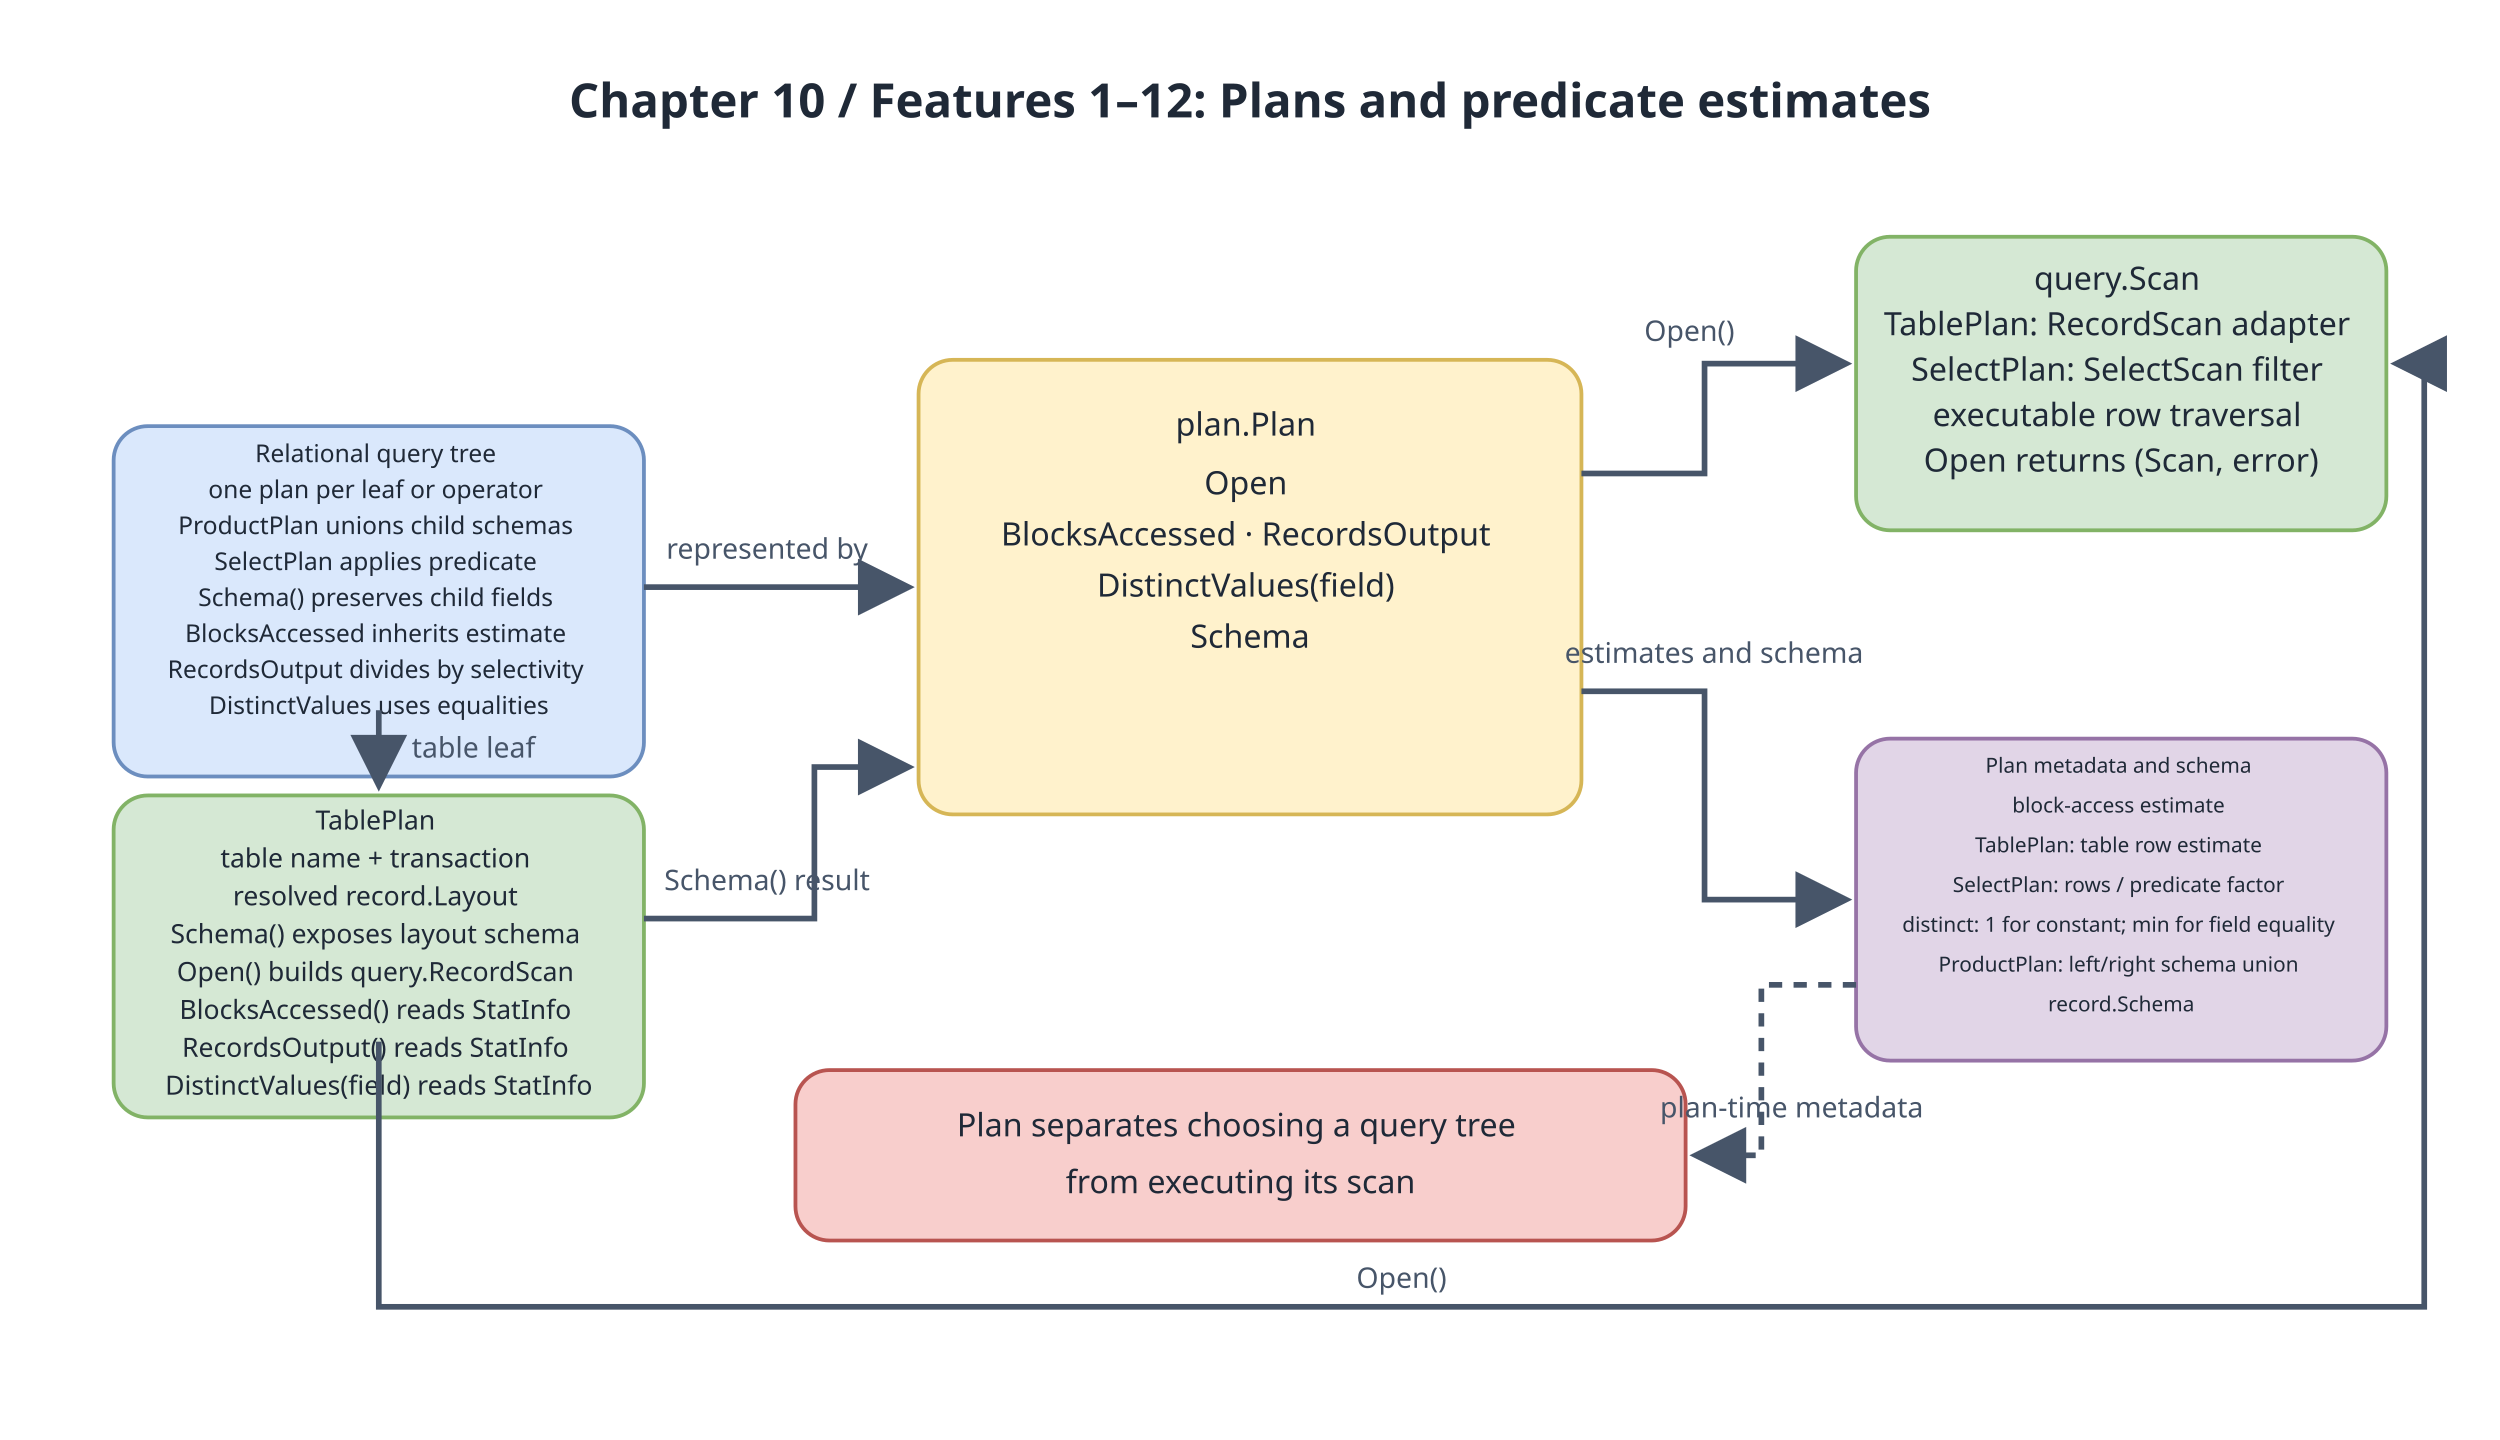
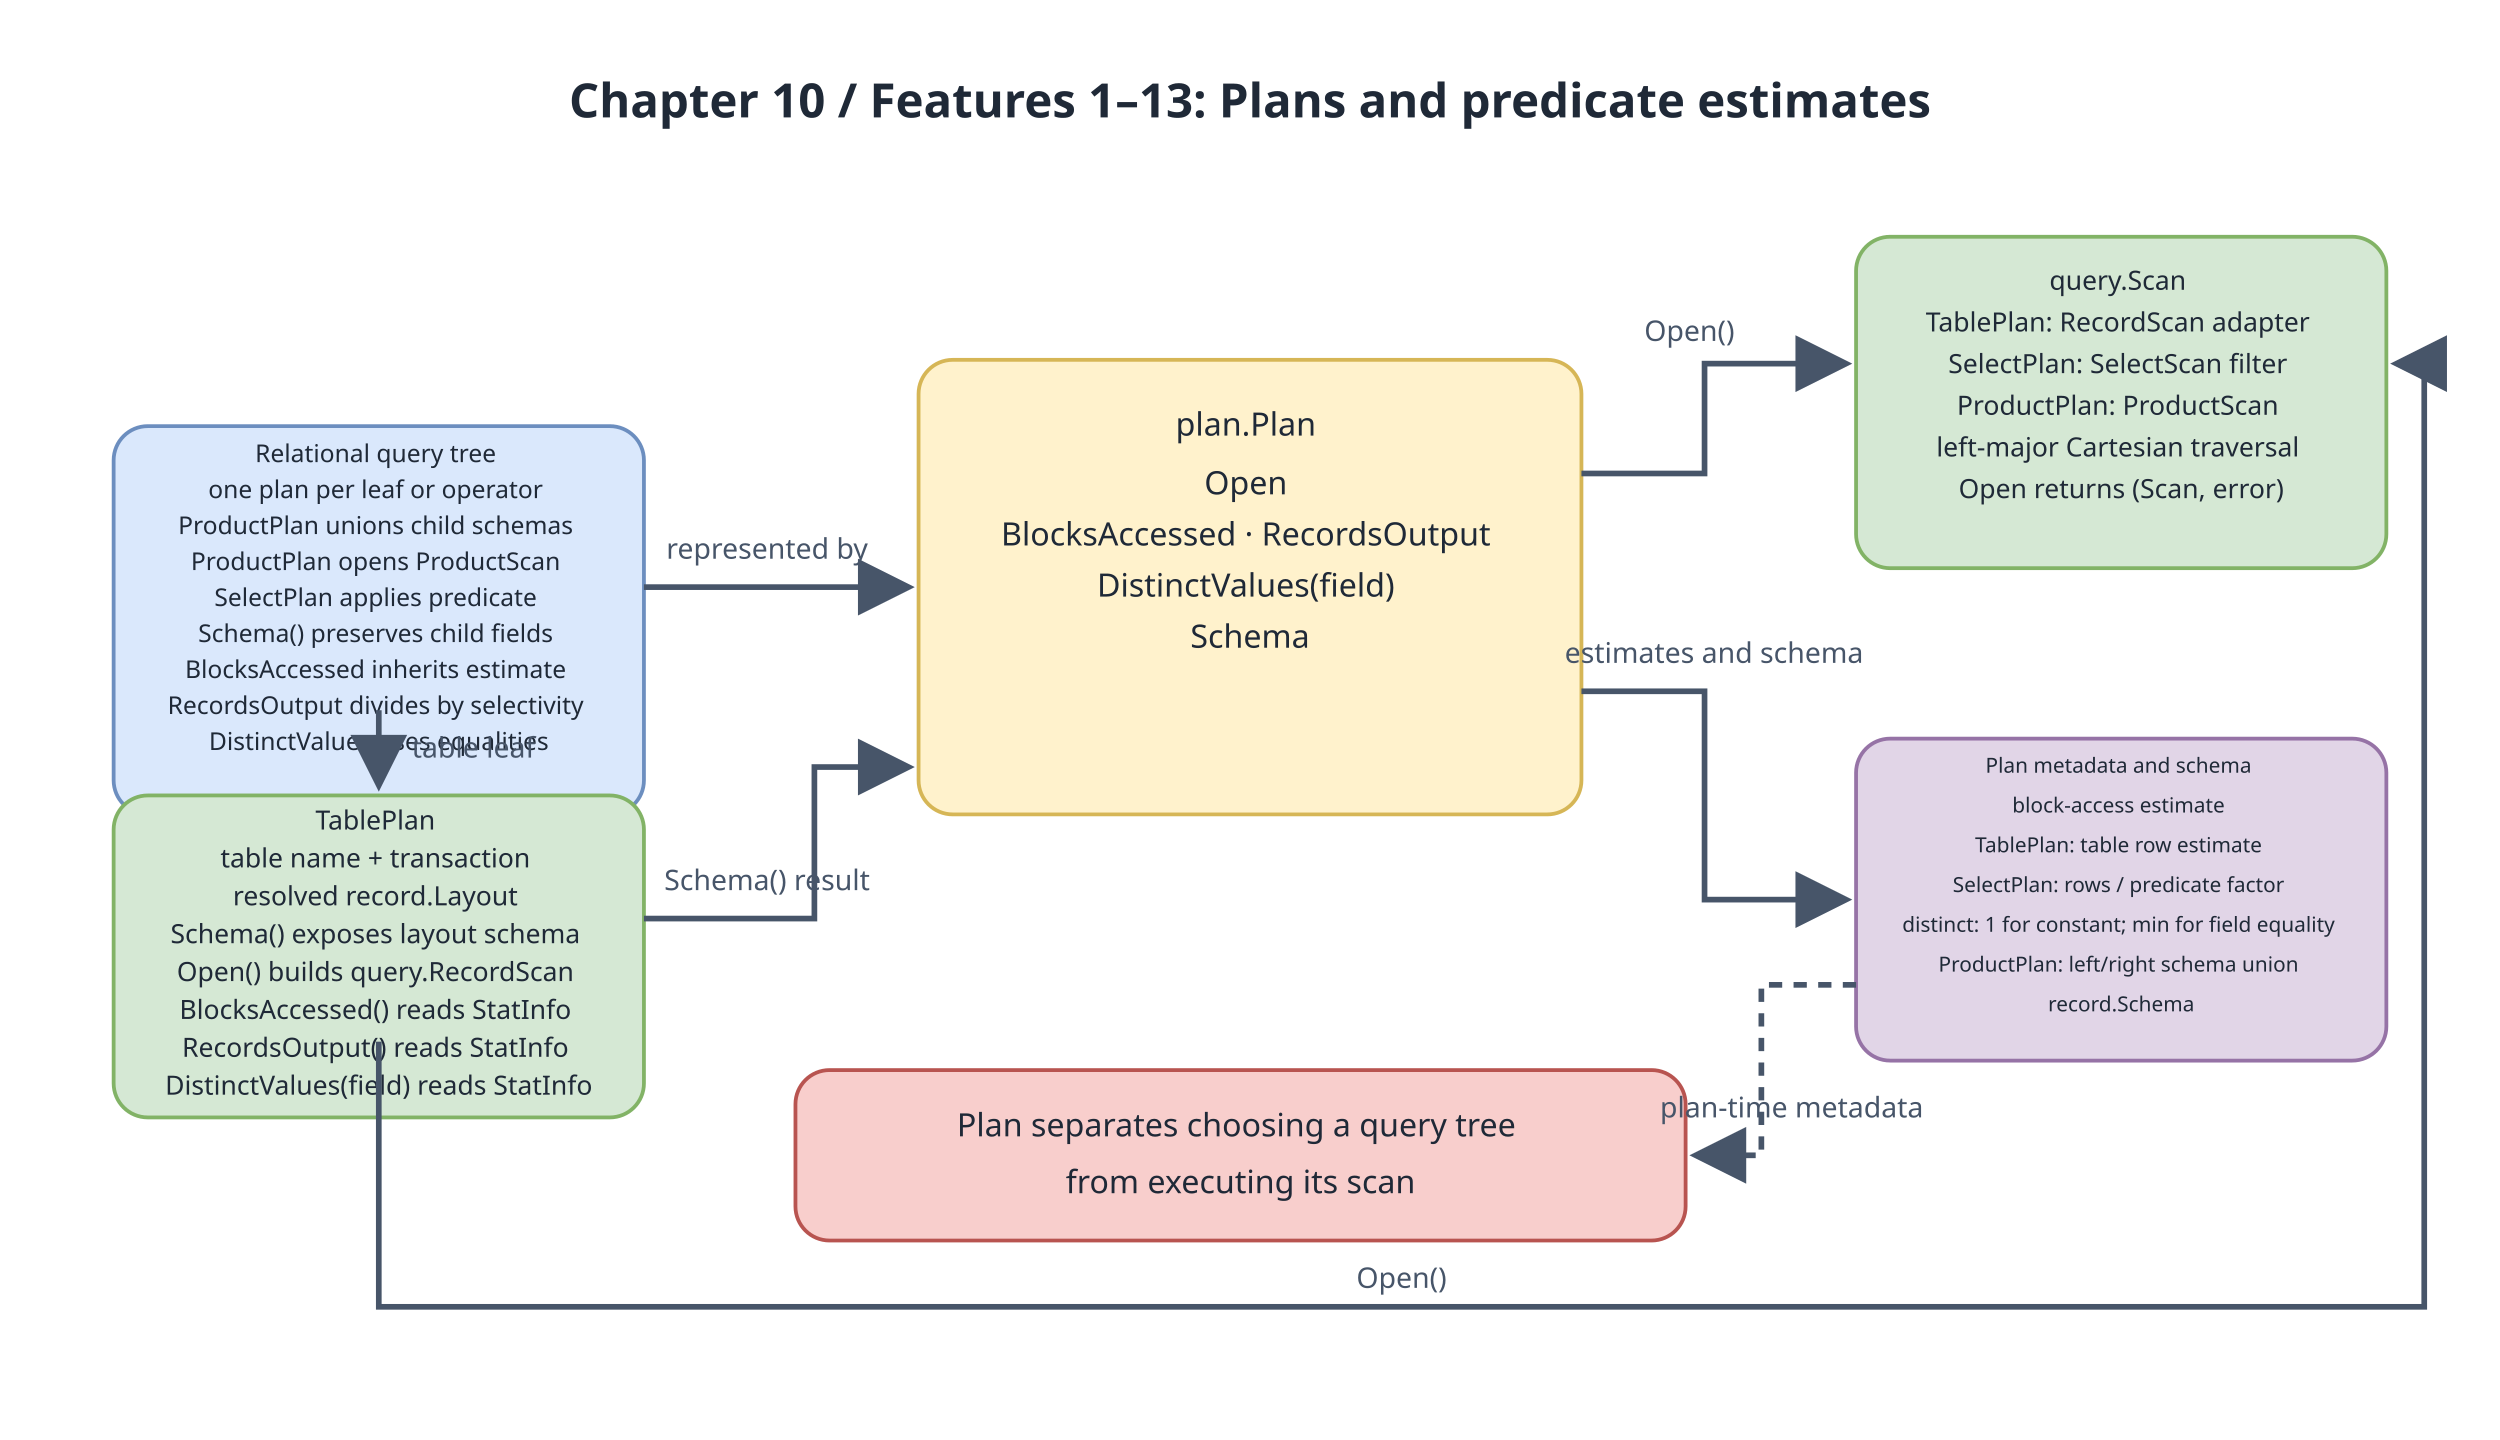
<svg xmlns="http://www.w3.org/2000/svg" width="1320" height="760" viewBox="0 0 1320 760" role="img" aria-labelledby="title description">
  <defs>
    <marker id="arrow" markerWidth="10" markerHeight="10" refX="8" refY="5" orient="auto">
      <path d="M0,0 L10,5 L0,10 z" fill="#475569" />
    </marker>
    <style>.title{font:700 25px sans-serif;fill:#1f2937}.box{stroke-width:2;rx:18;ry:18}.label{font:17px sans-serif;fill:#1f2937;text-anchor:middle}.small{font:15px sans-serif;fill:#475569;text-anchor:middle}.edge{stroke:#475569;stroke-width:3;fill:none;marker-end:url(#arrow)}</style>
  </defs>
-   <text class="title" x="660" y="62" text-anchor="middle">Chapter 10 / Features 1–12: Plans and predicate estimates</text>
-   <rect class="box" x="60" y="225" width="280" height="185" fill="#dae8fc" stroke="#6c8ebf" />
+   <text class="title" x="660" y="62" text-anchor="middle">Chapter 10 / Features 1–13: Plans and predicate estimates</text>
+   <rect class="box" x="60" y="225" width="280" height="205" fill="#dae8fc" stroke="#6c8ebf" />
  <text class="label" x="200" y="244" style="font-size:13px">
    <tspan x="200">Relational query tree</tspan>
    <tspan x="200" dy="19">one plan per leaf or operator</tspan>
    <tspan x="200" dy="19">ProductPlan unions child schemas</tspan>
+     <tspan x="200" dy="19">ProductPlan opens ProductScan</tspan>
    <tspan x="200" dy="19">SelectPlan applies predicate</tspan>
    <tspan x="200" dy="19">Schema() preserves child fields</tspan>
    <tspan x="200" dy="19">BlocksAccessed inherits estimate</tspan>
    <tspan x="200" dy="19">RecordsOutput divides by selectivity</tspan>
    <tspan x="200" dy="19">DistinctValues uses equalities</tspan>
  </text>
  <rect class="box" x="60" y="420" width="280" height="170" fill="#d5e8d4" stroke="#82b366" />
  <text class="label" x="200" y="438" style="font-size:14px">
    <tspan x="200">TablePlan</tspan>
    <tspan x="200" dy="20">table name + transaction</tspan>
    <tspan x="200" dy="20">resolved record.Layout</tspan>
    <tspan x="200" dy="20">Schema() exposes layout schema</tspan>
    <tspan x="200" dy="20">Open() builds query.RecordScan</tspan>
    <tspan x="200" dy="20">BlocksAccessed() reads StatInfo</tspan>
    <tspan x="200" dy="20">RecordsOutput() reads StatInfo</tspan>
    <tspan x="200" dy="20">DistinctValues(field) reads StatInfo</tspan>
  </text>
  <rect class="box" x="485" y="190" width="350" height="240" fill="#fff2cc" stroke="#d6b656" />
  <text class="label" x="660" y="230">
    <tspan x="660">plan.Plan</tspan>
    <tspan x="660" dy="31">Open</tspan>
    <tspan x="660" dy="27">BlocksAccessed · RecordsOutput</tspan>
    <tspan x="660" dy="27">DistinctValues(field)</tspan>
    <tspan x="660" dy="27">Schema</tspan>
  </text>
-   <rect class="box" x="980" y="125" width="280" height="155" fill="#d5e8d4" stroke="#82b366" />
-   <text class="label" x="1120" y="153">
+   <rect class="box" x="980" y="125" width="280" height="175" fill="#d5e8d4" stroke="#82b366" />
+   <text class="label" x="1120" y="153" style="font-size:14px">
    <tspan x="1120">query.Scan</tspan>
-     <tspan x="1120" dy="24">TablePlan: RecordScan adapter</tspan>
-     <tspan x="1120" dy="24">SelectPlan: SelectScan filter</tspan>
-     <tspan x="1120" dy="24">executable row traversal</tspan>
-     <tspan x="1120" dy="24">Open returns (Scan, error)</tspan>
+     <tspan x="1120" dy="22">TablePlan: RecordScan adapter</tspan>
+     <tspan x="1120" dy="22">SelectPlan: SelectScan filter</tspan>
+     <tspan x="1120" dy="22">ProductPlan: ProductScan</tspan>
+     <tspan x="1120" dy="22">left-major Cartesian traversal</tspan>
+     <tspan x="1120" dy="22">Open returns (Scan, error)</tspan>
  </text>
  <rect class="box" x="980" y="390" width="280" height="170" fill="#e1d5e7" stroke="#9673a6" />
  <text class="label" x="1120" y="408" style="font-size:11px">
    <tspan x="1120">Plan metadata and schema</tspan>
    <tspan x="1120" dy="21">block-access estimate</tspan>
    <tspan x="1120" dy="21">TablePlan: table row estimate</tspan>
    <tspan x="1120" dy="21">SelectPlan: rows / predicate factor</tspan>
    <tspan x="1120" dy="21">distinct: 1 for constant; min for field equality</tspan>
    <tspan x="1120" dy="21">ProductPlan: left/right schema union</tspan>
    <tspan x="1120" dy="21">record.Schema</tspan>
  </text>
  <rect class="box" x="420" y="565" width="470" height="90" fill="#f8cecc" stroke="#b85450" />
  <text class="label" x="655" y="600">
    <tspan x="655">Plan separates choosing a query tree</tspan>
    <tspan x="655" dy="30">from executing its scan</tspan>
  </text>
  <path class="edge" d="M340 310 H477" />
  <text class="small" x="405" y="295">represented by</text>
  <path class="edge" d="M200 375 V412" />
  <text class="small" x="250" y="400">table leaf</text>
  <path class="edge" d="M340 485 H430 V405 H477" />
  <text class="small" x="405" y="470">Schema() result</text>
  <path class="edge" d="M200 550 V690 H1280 V192 H1268" />
  <text class="small" x="740" y="680">Open()</text>
  <path class="edge" d="M835 250 H900 V192 H972" />
  <text class="small" x="892" y="180">Open()</text>
  <path class="edge" d="M835 365 H900 V475 H972" />
  <text class="small" x="905" y="350">estimates and schema</text>
  <path class="edge" d="M980 520 H930 V610 H898" stroke-dasharray="7 6" />
  <text class="small" x="946" y="590">plan-time metadata</text>
</svg>
